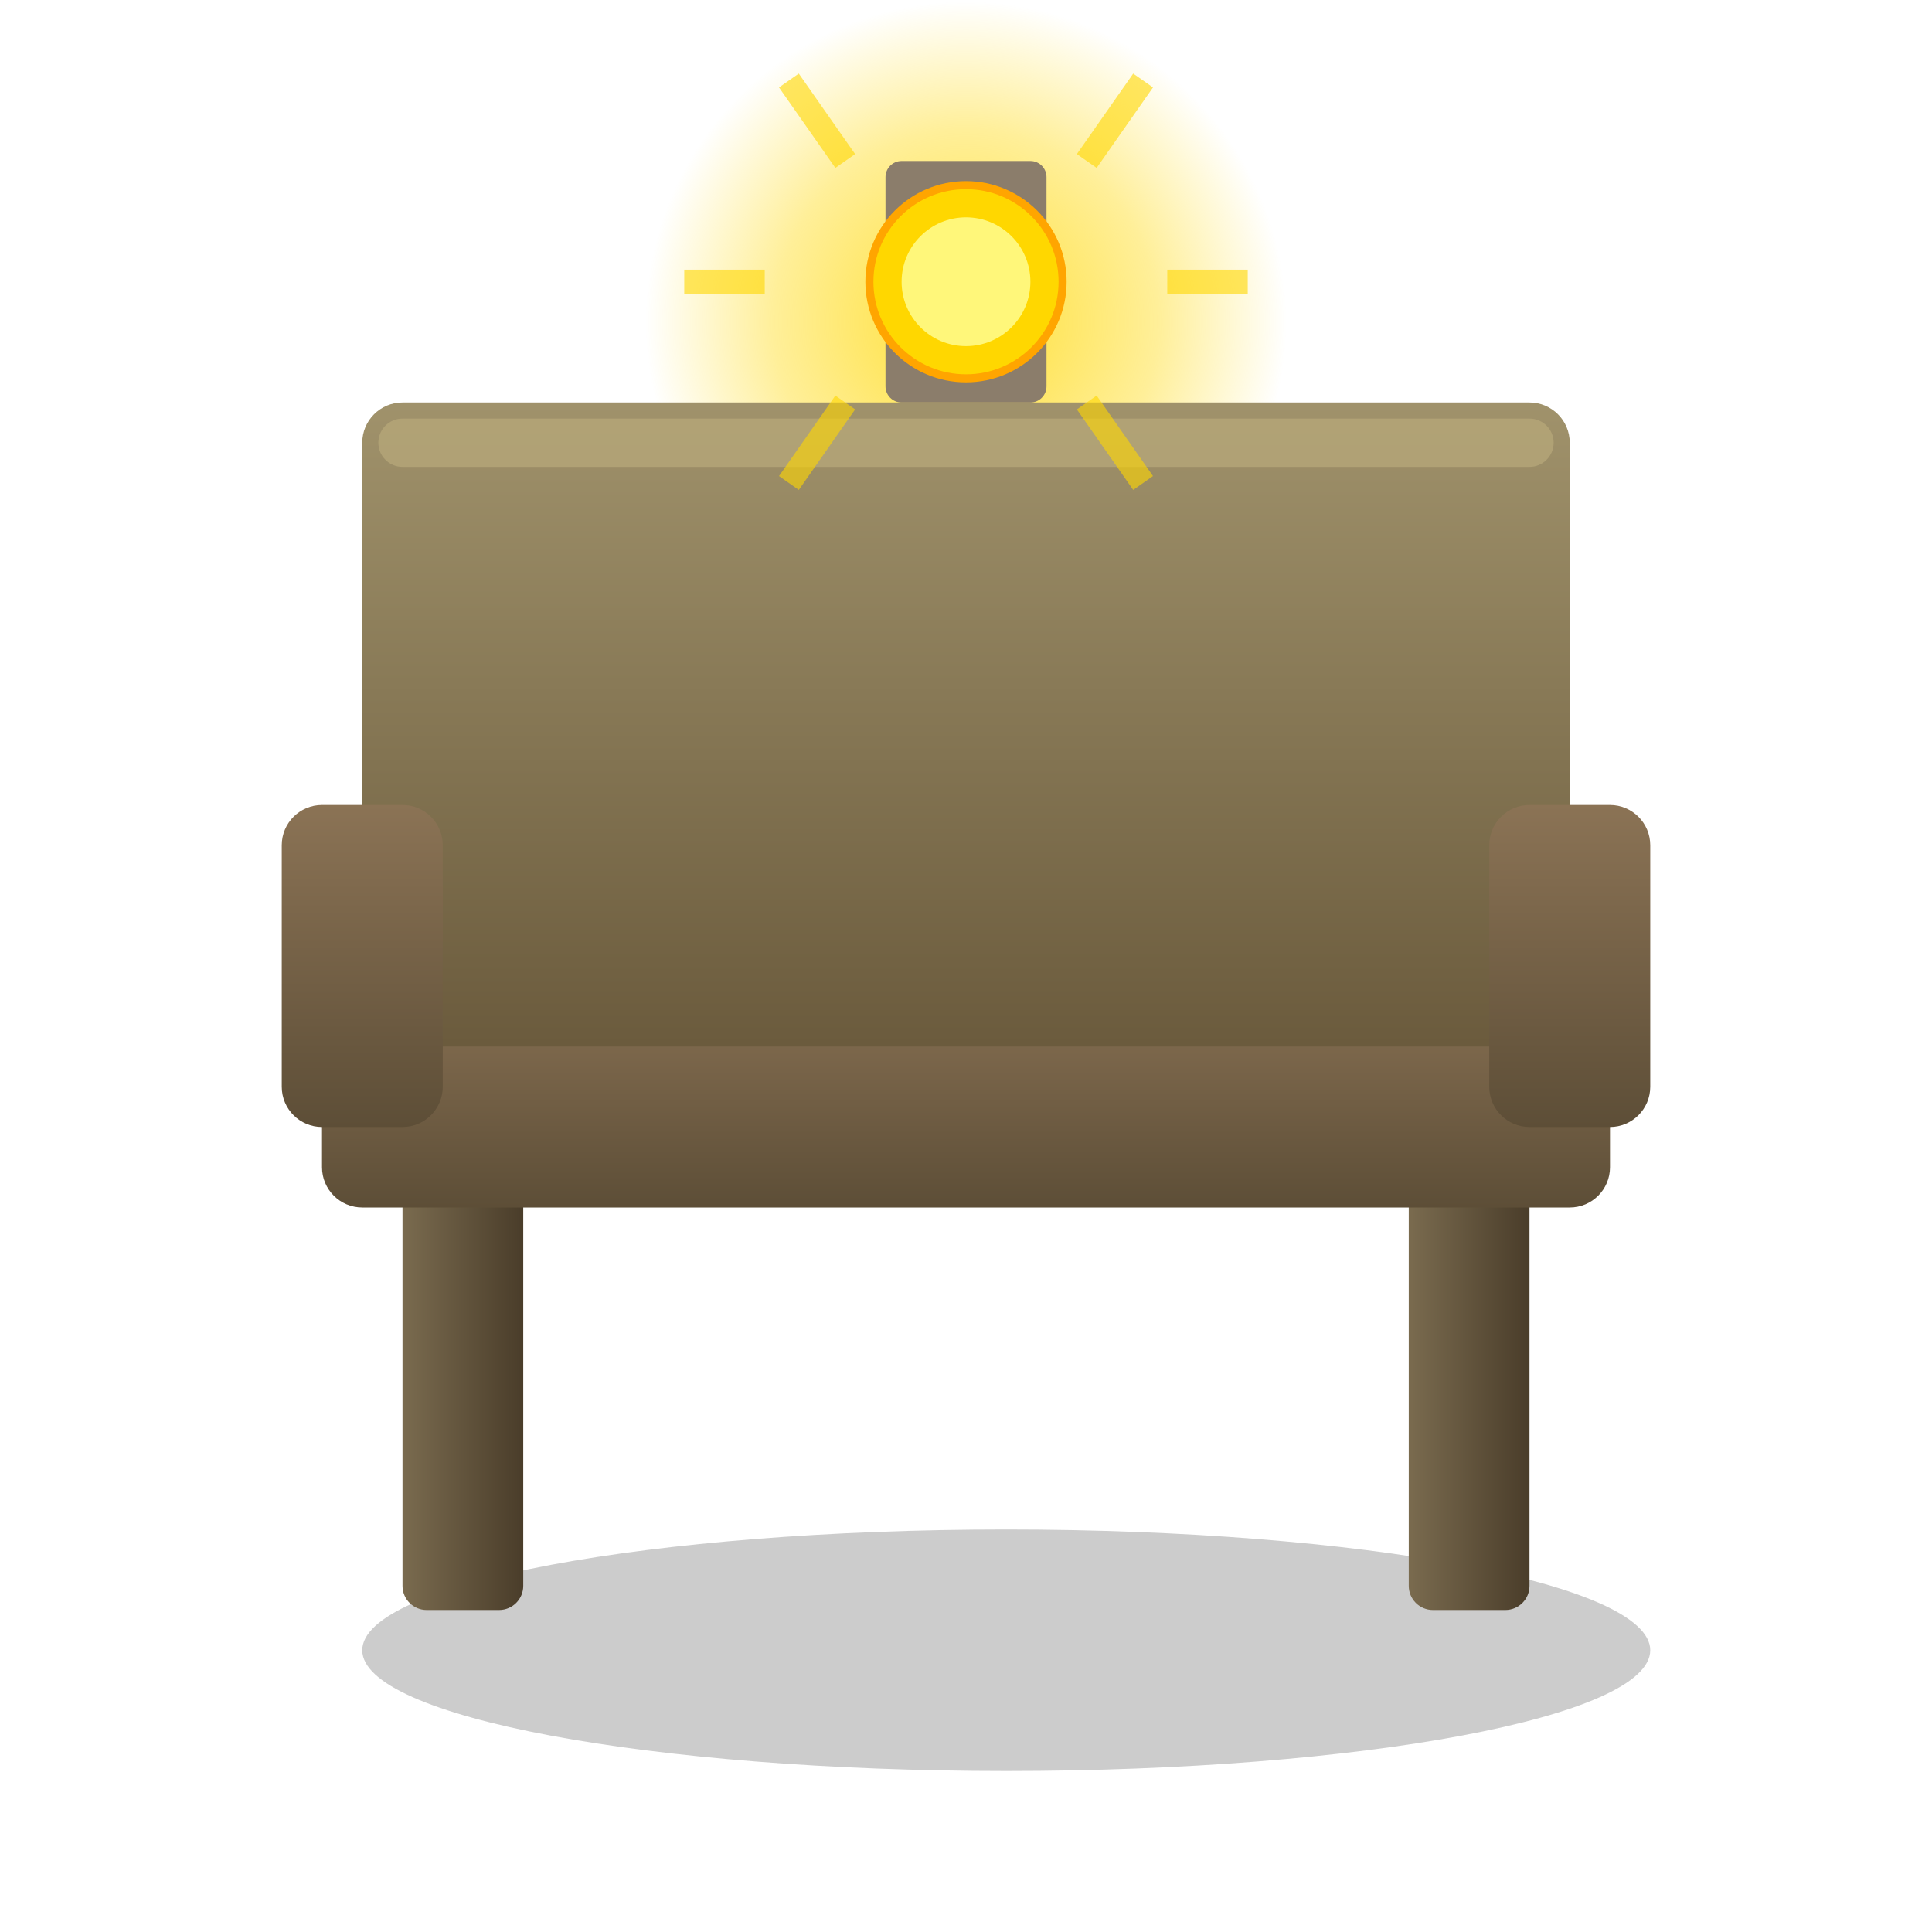
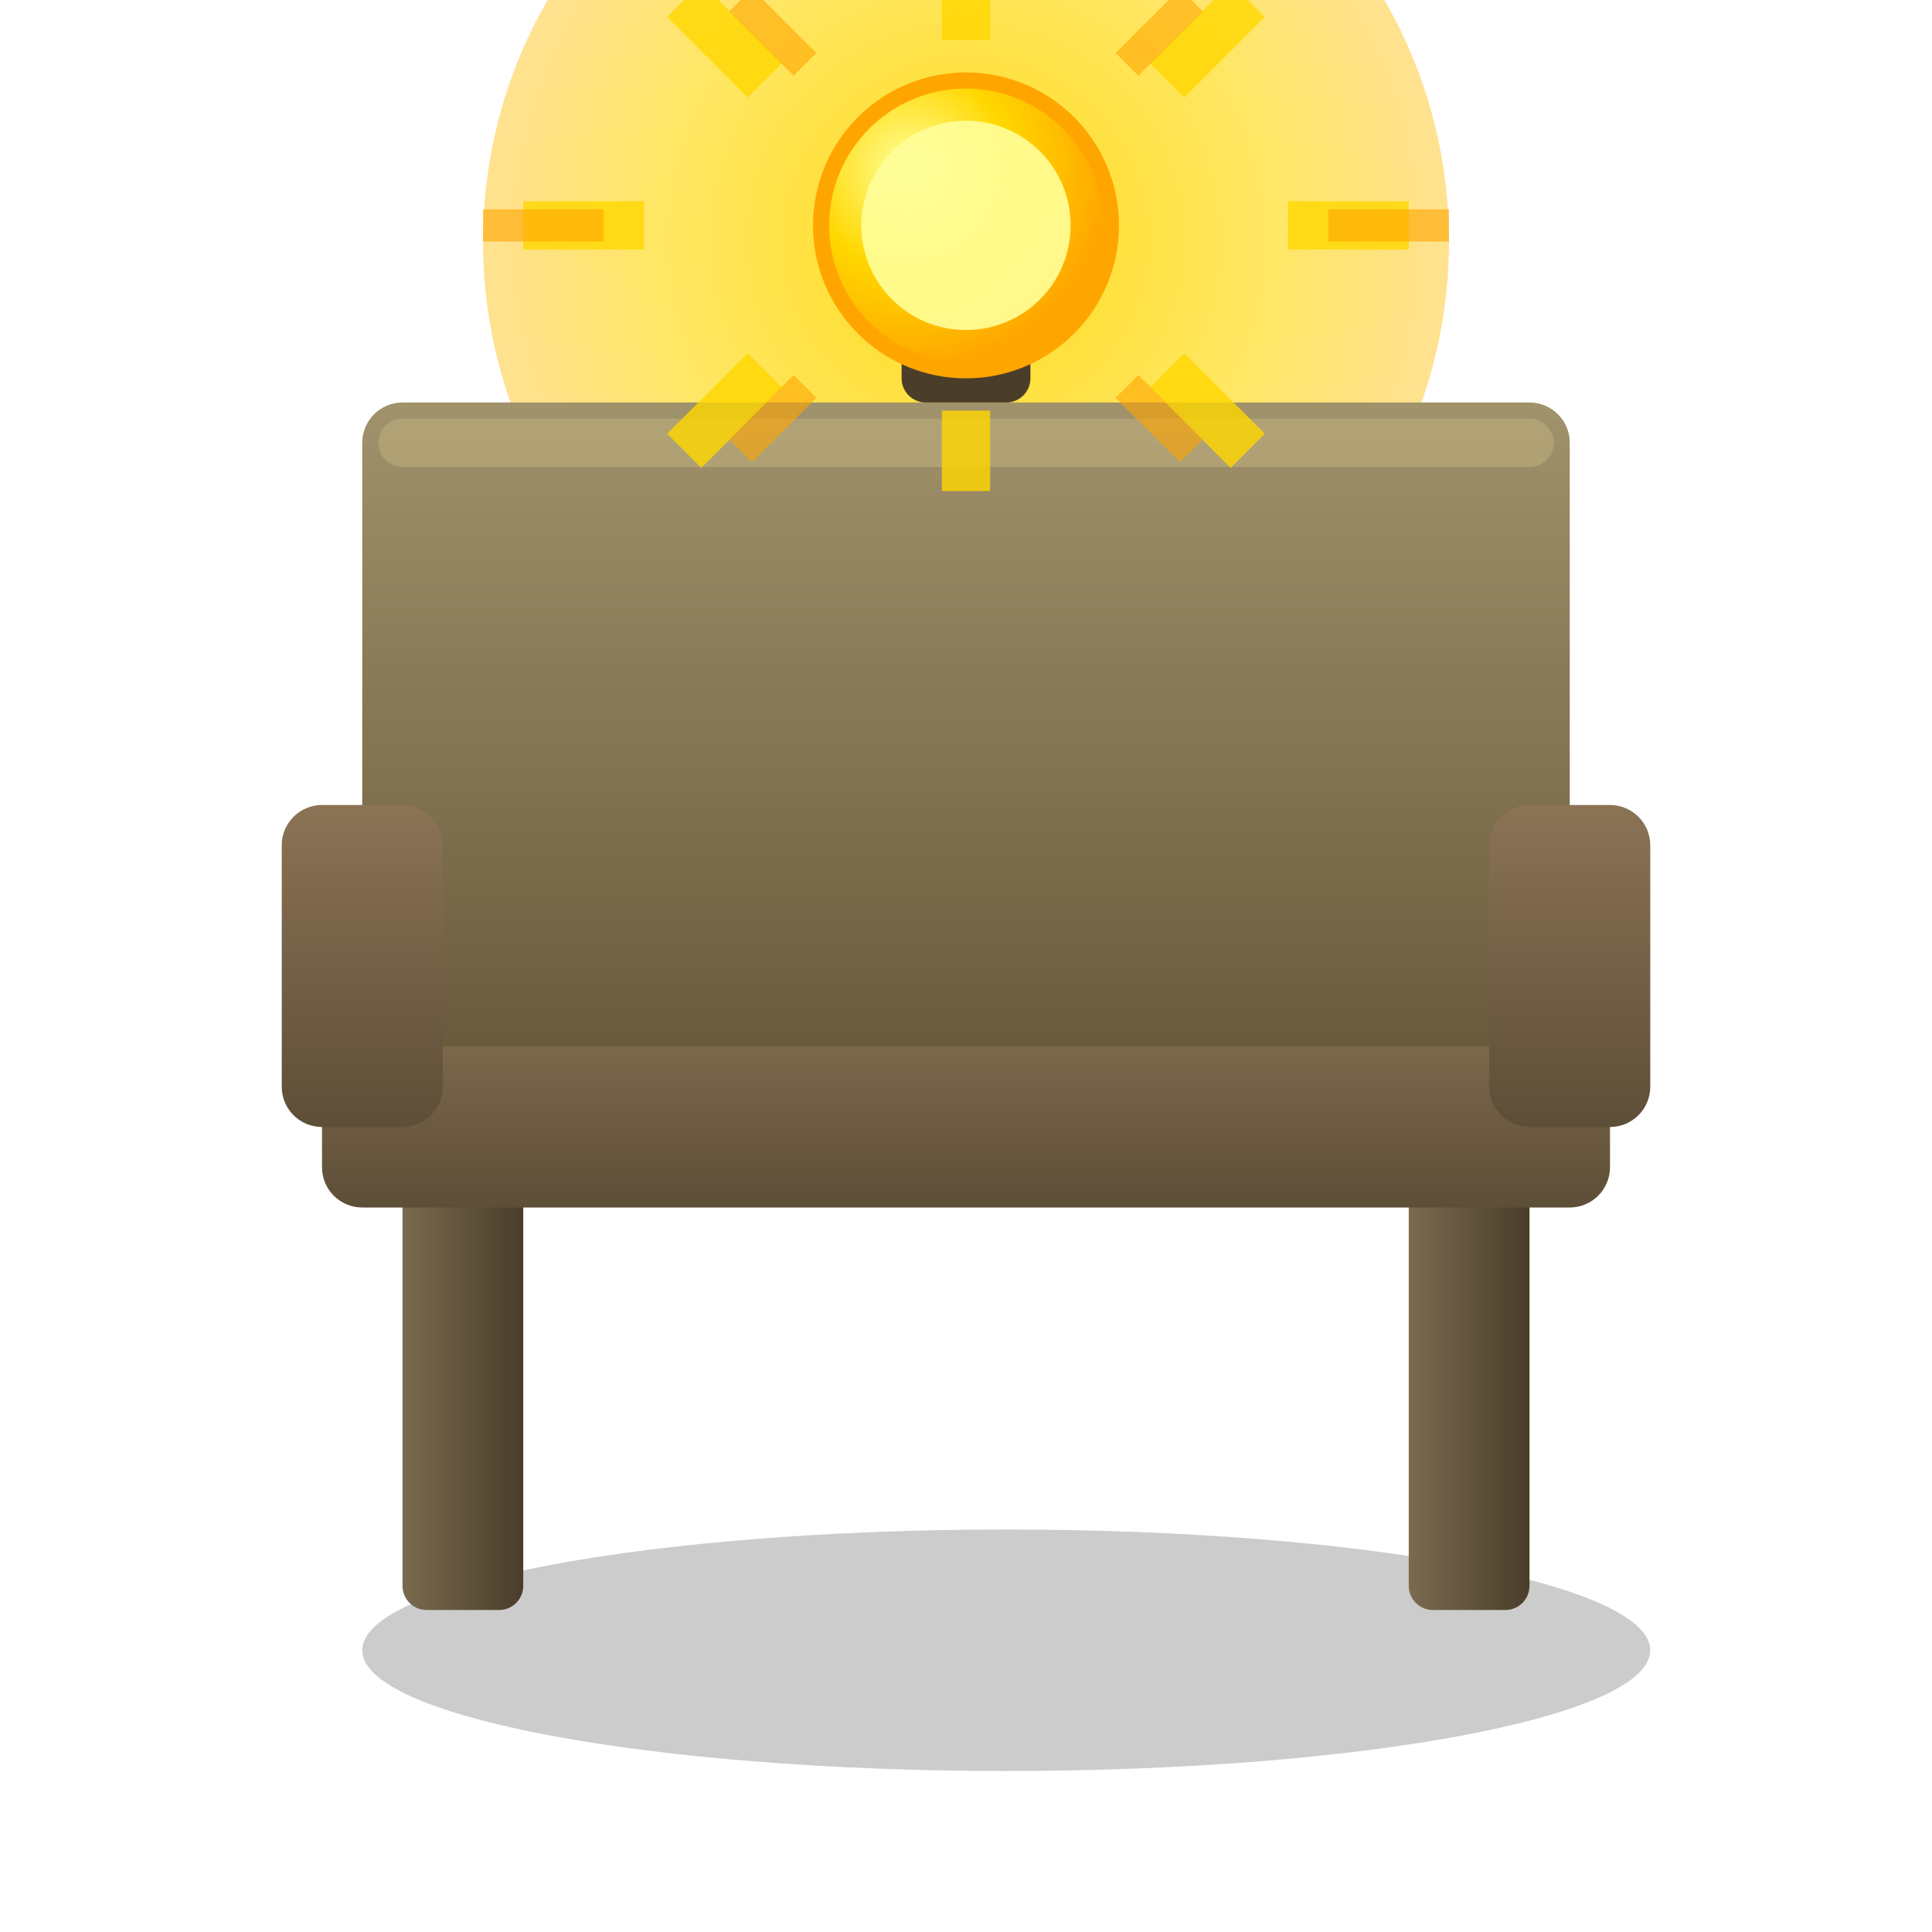
<svg xmlns="http://www.w3.org/2000/svg" width="24" height="24" viewBox="0 0 24 24">
  <defs>
    <linearGradient id="seatGradient" x1="0%" y1="0%" x2="0%" y2="100%">
      <stop offset="0%" style="stop-color:#8B7355;stop-opacity:1" />
      <stop offset="100%" style="stop-color:#5D4E37;stop-opacity:1" />
    </linearGradient>
    <linearGradient id="backrestGradient" x1="0%" y1="0%" x2="0%" y2="100%">
      <stop offset="0%" style="stop-color:#A0926B;stop-opacity:1" />
      <stop offset="100%" style="stop-color:#6B5B3D;stop-opacity:1" />
    </linearGradient>
    <linearGradient id="legGradient" x1="0%" y1="0%" x2="100%" y2="0%">
      <stop offset="0%" style="stop-color:#7A6B4F;stop-opacity:1" />
      <stop offset="100%" style="stop-color:#4A3D2A;stop-opacity:1" />
    </linearGradient>
-     <radialGradient id="lightGlow" cx="50%" cy="50%" r="50%">
-       <stop offset="0%" style="stop-color:#FFD700;stop-opacity:0.8" />
-       <stop offset="60%" style="stop-color:#FFD700;stop-opacity:0.4" />
+     <radialGradient id="lightGlow" cx="50%" cy="50%" r="80%">
+       <stop offset="0%" style="stop-color:#FFD700;stop-opacity:0.9" />
+       <stop offset="40%" style="stop-color:#FFD700;stop-opacity:0.6" />
+       <stop offset="80%" style="stop-color:#FFA500;stop-opacity:0.3" />
      <stop offset="100%" style="stop-color:#FFD700;stop-opacity:0" />
    </radialGradient>
+     <radialGradient id="bulbGradient" cx="30%" cy="30%" r="70%">
+       <stop offset="0%" style="stop-color:#FFFF99;stop-opacity:1" />
+       <stop offset="50%" style="stop-color:#FFD700;stop-opacity:1" />
+       <stop offset="100%" style="stop-color:#FFA500;stop-opacity:1" />
+     </radialGradient>
  </defs>
-   <circle cx="12" cy="4" r="4" fill="url(#lightGlow)" />
+   <circle cx="12" cy="3" r="6" fill="url(#lightGlow)" />
  <ellipse cx="12.5" cy="20.5" rx="8" ry="1.5" fill="#000" opacity="0.2" />
  <rect x="5" y="14" width="1.5" height="6" fill="url(#legGradient)" rx="0.3" />
  <rect x="17.5" y="14" width="1.5" height="6" fill="url(#legGradient)" rx="0.3" />
  <rect x="4" y="12" width="16" height="3" fill="url(#seatGradient)" rx="0.5" />
  <rect x="4.2" y="12.2" width="15.6" height="0.6" fill="#9A8467" opacity="0.8" rx="0.3" />
  <rect x="4.5" y="5" width="15" height="8" fill="url(#backrestGradient)" rx="0.5" />
  <rect x="4.7" y="5.2" width="14.6" height="0.6" fill="#B5A678" opacity="0.8" rx="0.3" />
  <rect x="3.5" y="10" width="2" height="4" fill="url(#seatGradient)" rx="0.5" />
  <rect x="18.5" y="10" width="2" height="4" fill="url(#seatGradient)" rx="0.5" />
-   <rect x="11" y="2" width="2" height="3" fill="#8B7D6B" rx="0.2" />
-   <circle cx="12" cy="3.5" r="1.2" fill="#FFD700" stroke="#FFA500" stroke-width="0.1" />
-   <circle cx="12" cy="3.5" r="0.8" fill="#FFFF99" opacity="0.8" />
-   <g stroke="#FFD700" stroke-width="0.3" opacity="0.6">
-     <line x1="10.5" y1="2" x2="9.8" y2="1" />
-     <line x1="13.5" y1="2" x2="14.2" y2="1" />
-     <line x1="9.5" y1="3.5" x2="8.5" y2="3.5" />
-     <line x1="14.5" y1="3.5" x2="15.5" y2="3.5" />
-     <line x1="10.5" y1="5" x2="9.8" y2="6" />
-     <line x1="13.5" y1="5" x2="14.2" y2="6" />
+   <rect x="11.2" y="1" width="1.6" height="4" fill="#4A3D2A" rx="0.3" />
+   <circle cx="12" cy="2.8" r="1.8" fill="url(#bulbGradient)" stroke="#FFA500" stroke-width="0.2" />
+   <circle cx="12" cy="2.8" r="1.3" fill="#FFFF99" opacity="0.9" />
+   <g stroke="#FFD700" stroke-width="0.6" opacity="0.8">
+     <line x1="9.5" y1="1" x2="8.5" y2="0" />
+     <line x1="14.5" y1="1" x2="15.5" y2="0" />
+     <line x1="8" y1="2.8" x2="6.5" y2="2.8" />
+     <line x1="16" y1="2.8" x2="17.5" y2="2.8" />
+     <line x1="9.5" y1="4.6" x2="8.5" y2="5.6" />
+     <line x1="14.5" y1="4.6" x2="15.5" y2="5.6" />
+     <line x1="12" y1="0.5" x2="12" y2="-0.5" />
+     <line x1="12" y1="5.1" x2="12" y2="6.1" />
+   </g>
+   <g stroke="#FFA500" stroke-width="0.4" opacity="0.6">
+     <line x1="10" y1="0.8" x2="9.2" y2="0" />
+     <line x1="14" y1="0.8" x2="14.8" y2="0" />
+     <line x1="7.5" y1="2.8" x2="6" y2="2.8" />
+     <line x1="16.5" y1="2.8" x2="18" y2="2.8" />
+     <line x1="10" y1="4.8" x2="9.2" y2="5.6" />
+     <line x1="14" y1="4.8" x2="14.8" y2="5.6" />
  </g>
</svg>
